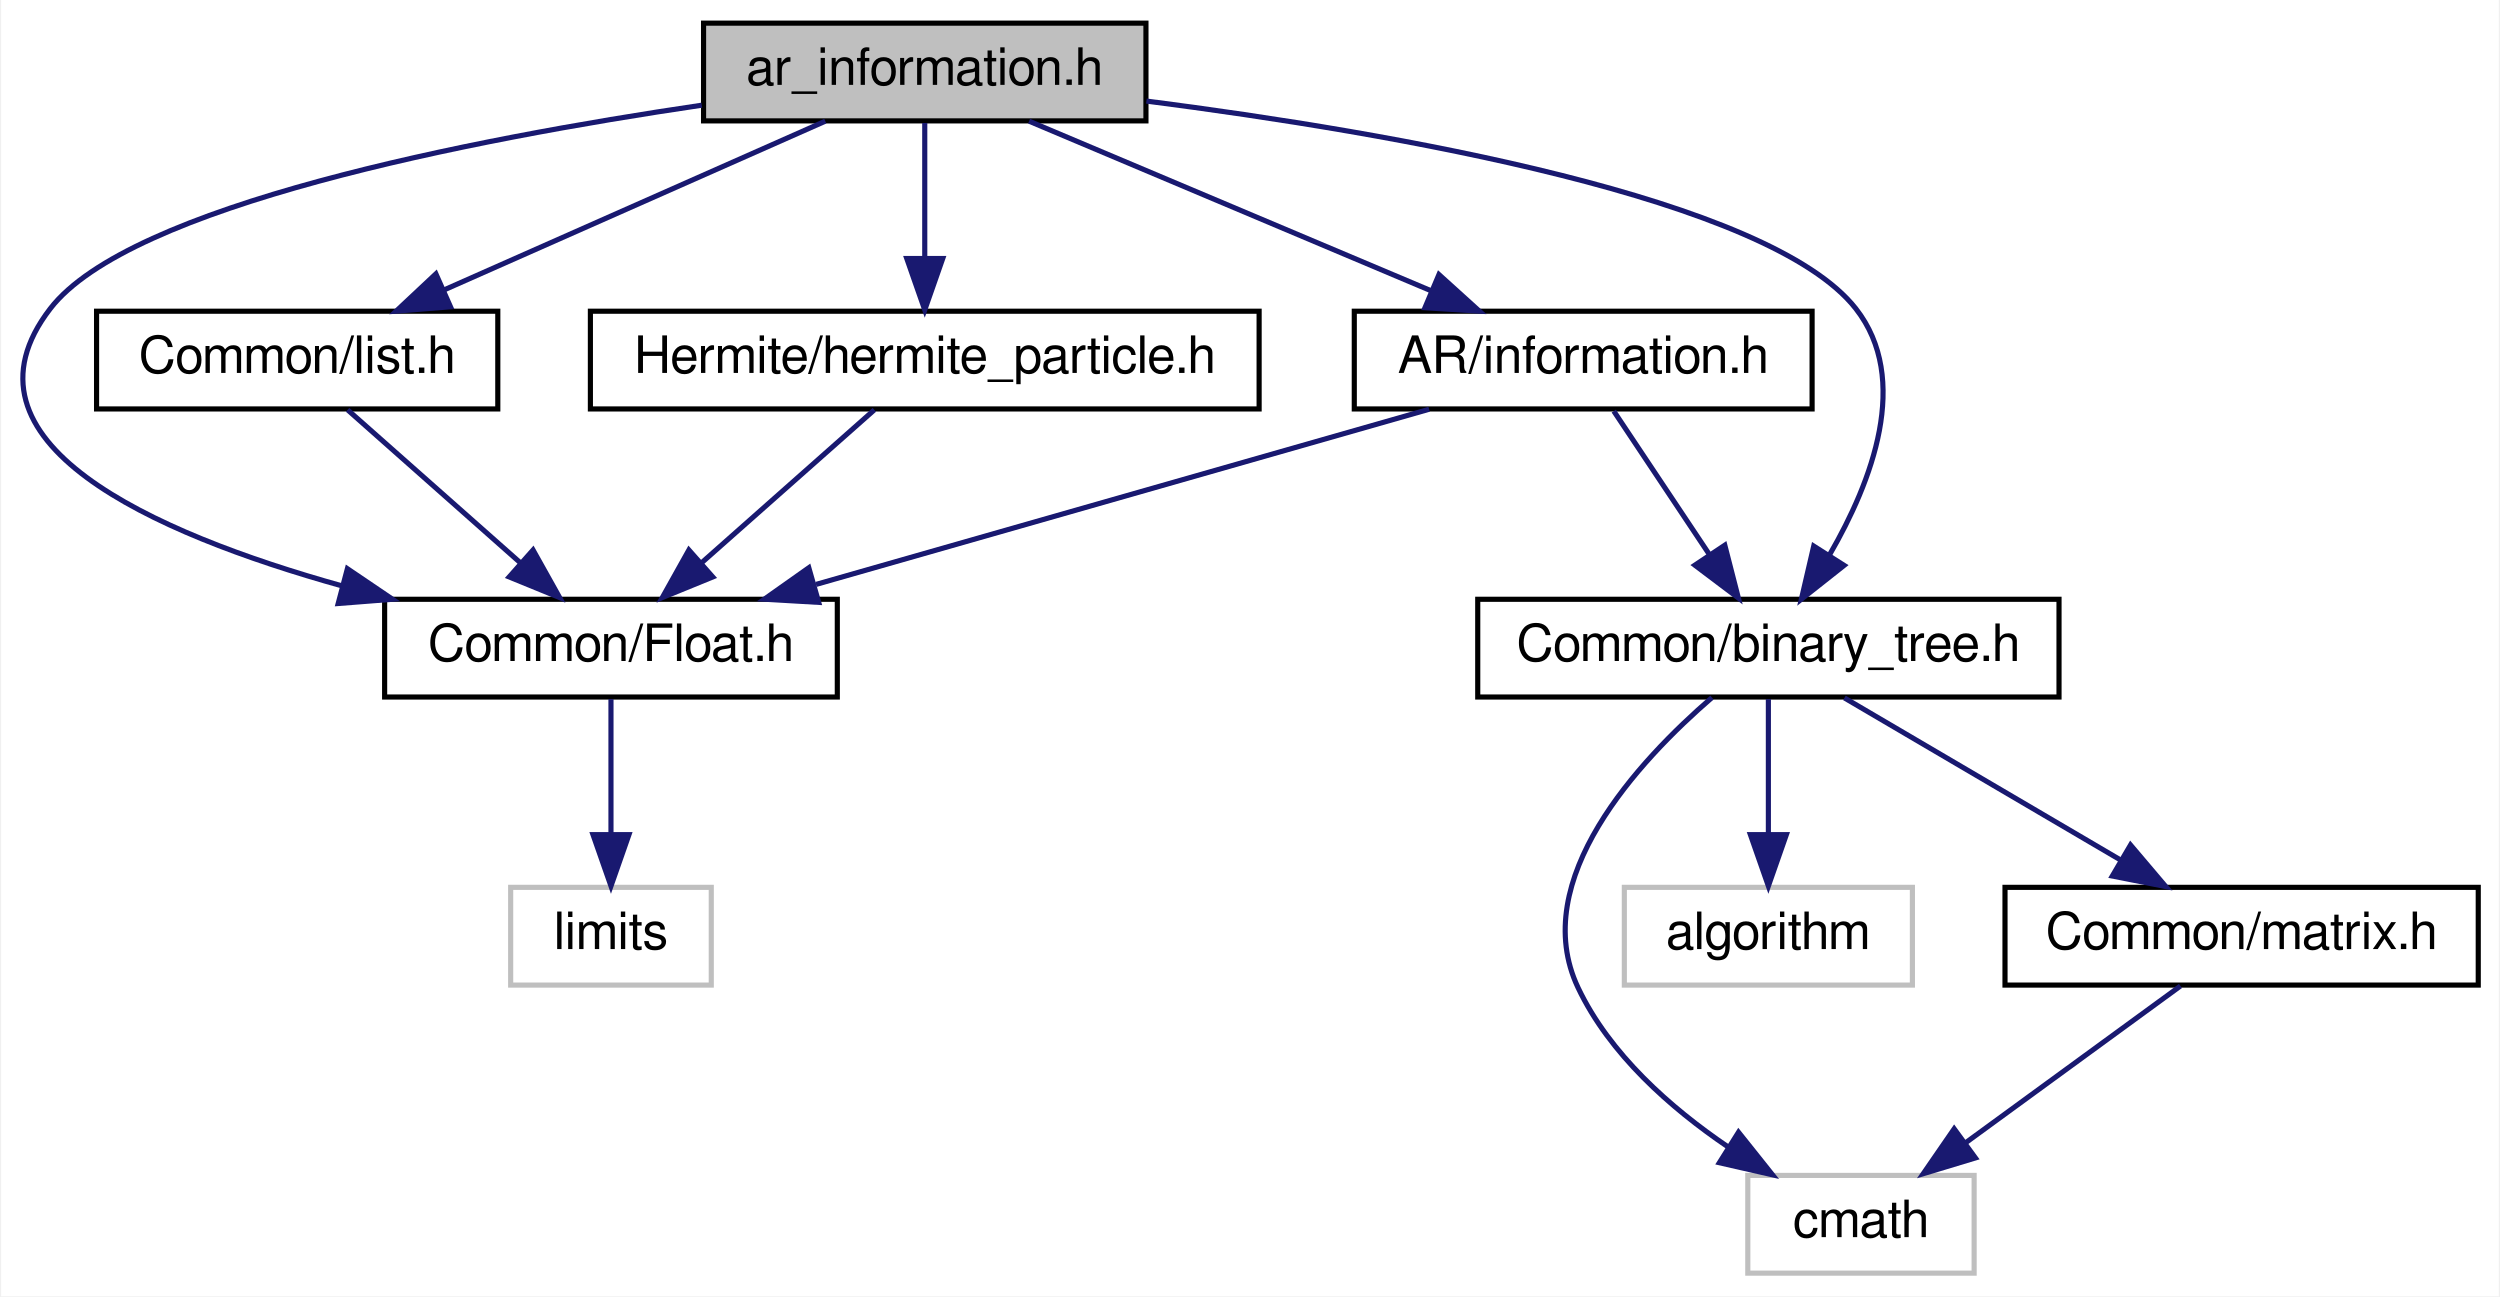
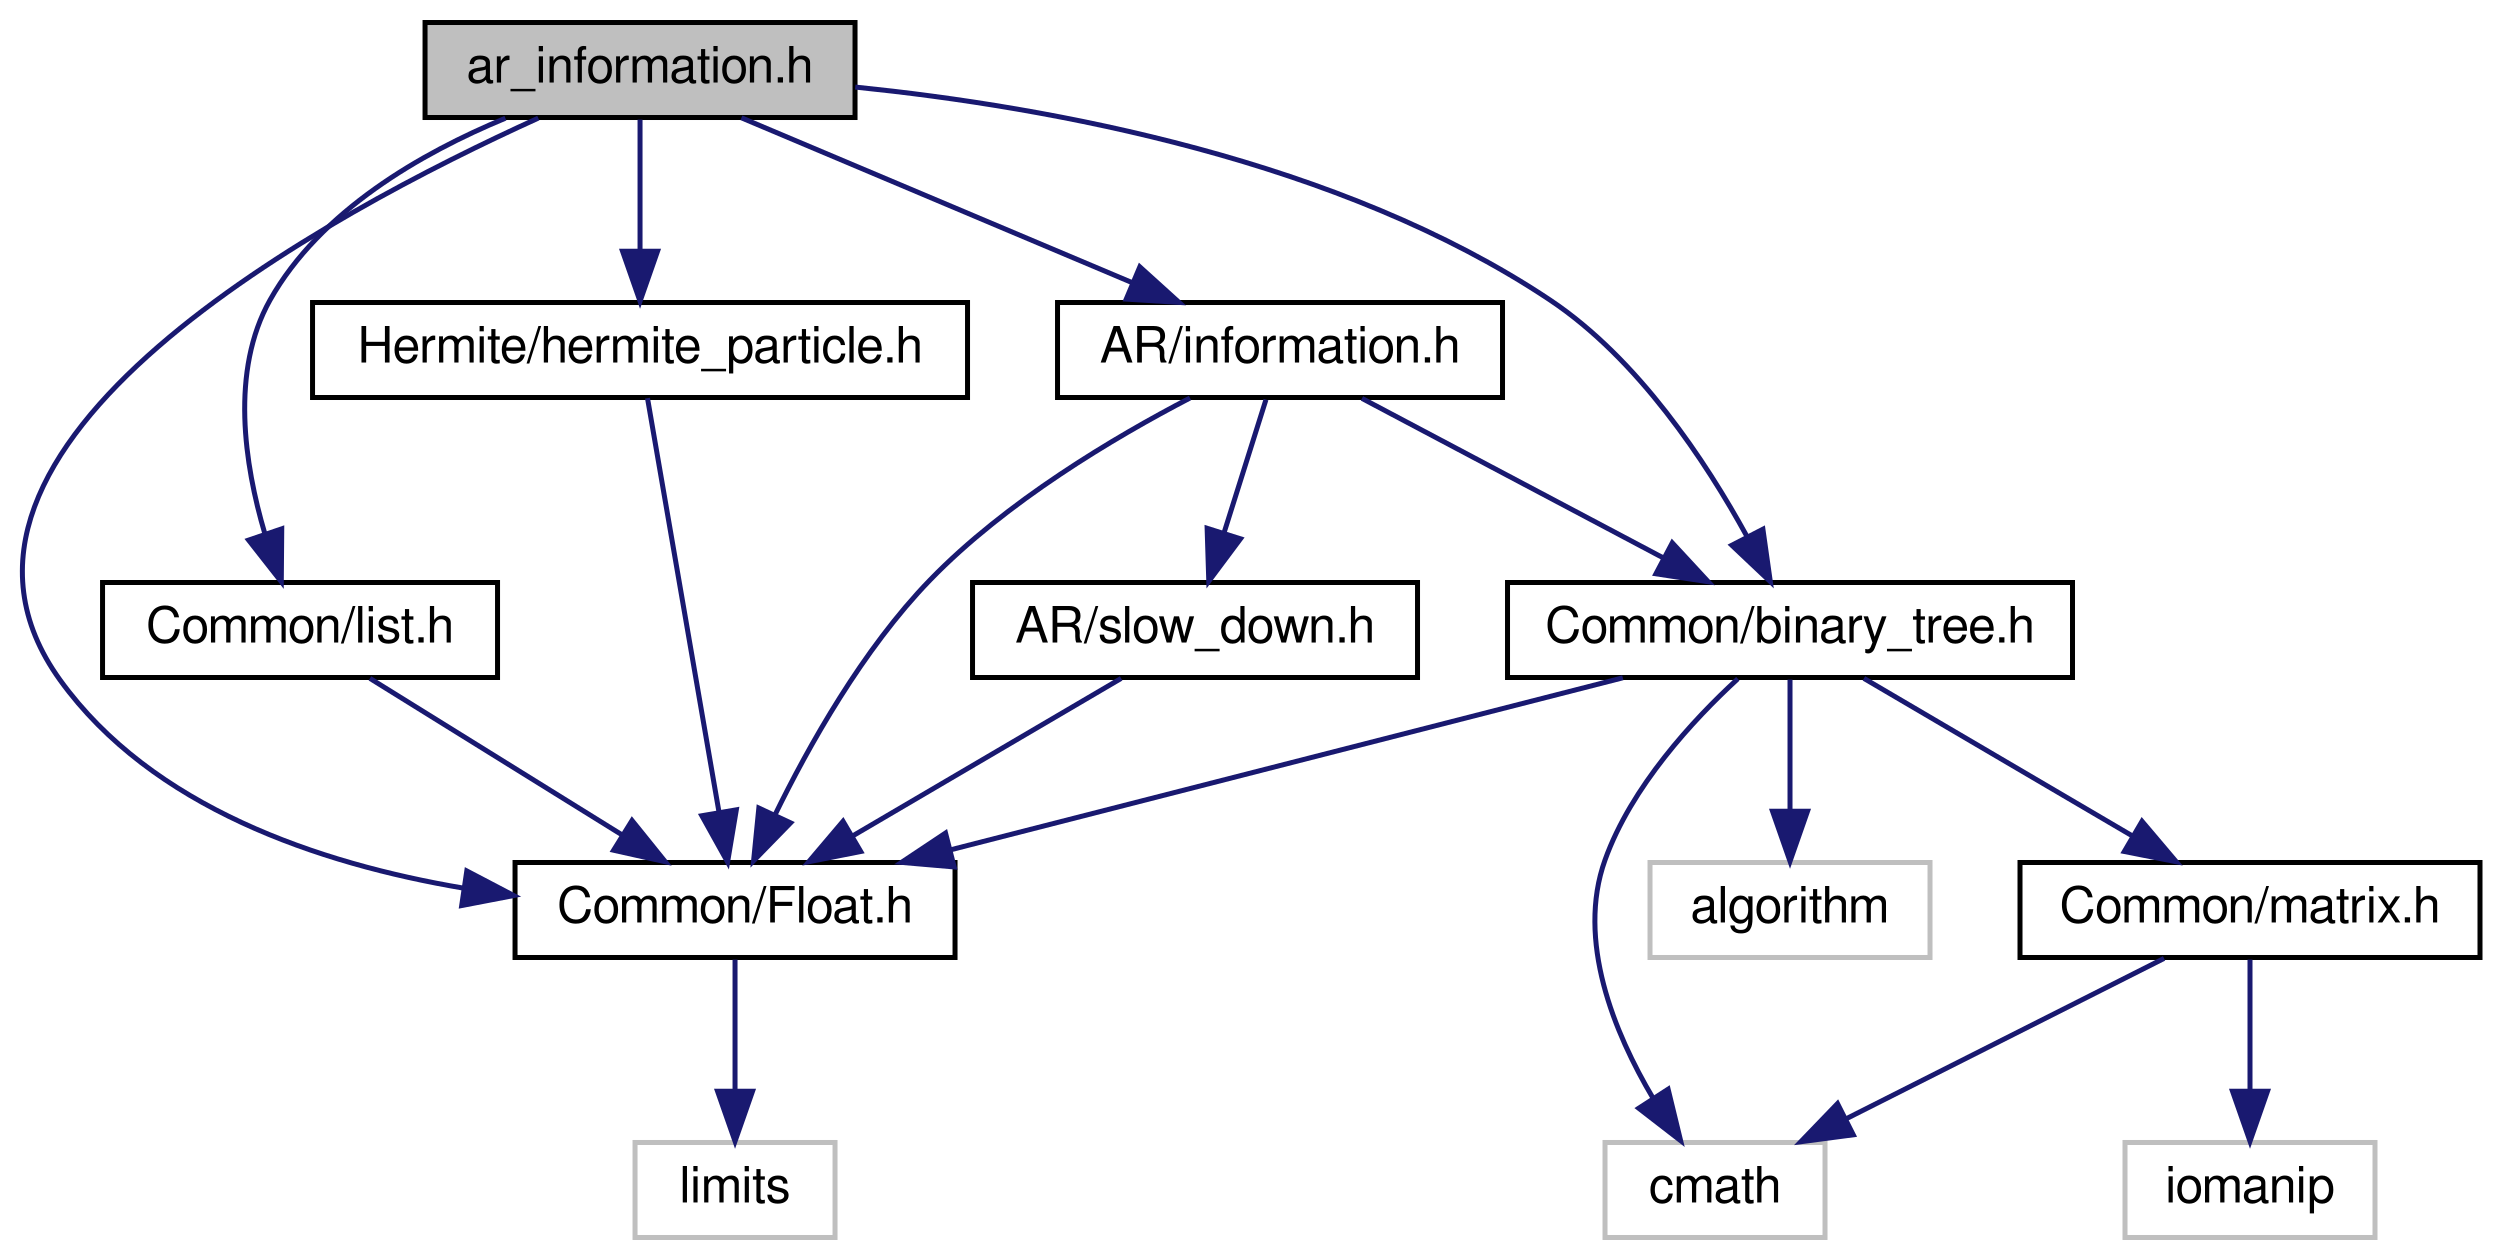
- <svg xmlns="http://www.w3.org/2000/svg" xmlns:xlink="http://www.w3.org/1999/xlink" width="486pt" height="252pt" viewBox="0.00 0.00 485.55 252.00">
+ <svg xmlns="http://www.w3.org/2000/svg" xmlns:xlink="http://www.w3.org/1999/xlink" width="500pt" height="252pt" viewBox="0.00 0.00 500.01 252.00">
  <g id="graph0" class="graph" transform="scale(1 1) rotate(0) translate(4 248)">
-     <polygon fill="white" stroke="none" points="-4,4 -4,-248 481.547,-248 481.547,4 -4,4" />
+     <polygon fill="white" stroke="transparent" points="-4,4 -4,-248 496.01,-248 496.01,4 -4,4" />
    <g id="node1" class="node">
-       <polygon fill="#bfbfbf" stroke="black" points="132.547,-224.5 132.547,-243.5 218.547,-243.5 218.547,-224.5 132.547,-224.5" />
-       <text text-anchor="middle" x="175.547" y="-231.5" font-family="FreeSans" font-size="10.00">ar_information.h</text>
+       <g id="a_node1">
+         <a xlink:title=" ">
+           <polygon fill="#bfbfbf" stroke="black" points="81.01,-224.5 81.01,-243.5 167.01,-243.5 167.01,-224.5 81.01,-224.5" />
+           <text text-anchor="middle" x="124.01" y="-231.5" font-family="FreeSans" font-size="10.00">ar_information.h</text>
+         </a>
+       </g>
    </g>
    <g id="node2" class="node">
      <g id="a_node2">
-         <a xlink:href="Float_8h.html" target="_top" xlink:title="Common/Float.h">
-           <polygon fill="white" stroke="black" points="70.547,-112.5 70.547,-131.5 158.547,-131.5 158.547,-112.5 70.547,-112.5" />
-           <text text-anchor="middle" x="114.547" y="-119.5" font-family="FreeSans" font-size="10.00">Common/Float.h</text>
+         <a xlink:href="Float_8h.html" target="_top" xlink:title=" ">
+           <polygon fill="white" stroke="black" points="99.01,-56.5 99.01,-75.5 187.01,-75.5 187.01,-56.5 99.01,-56.5" />
+           <text text-anchor="middle" x="143.01" y="-63.5" font-family="FreeSans" font-size="10.00">Common/Float.h</text>
        </a>
      </g>
    </g>
    <g id="edge1" class="edge">
-       <path fill="none" stroke="midnightblue" d="M132.2,-227.55C87.091,-220.884 20.91,-207.959 5.547,-188 -14.377,-162.116 25.33,-144.412 62.285,-134.095" />
-       <polygon fill="midnightblue" stroke="midnightblue" points="63.308,-137.445 72.081,-131.506 61.519,-130.678 63.308,-137.445" />
+       <path fill="none" stroke="midnightblue" d="M103.66,-224.38C62.13,-205.56 -25.68,-158.74 8.01,-112 26.36,-86.54 59.73,-75.27 88.71,-70.37" />
+       <polygon fill="midnightblue" stroke="midnightblue" points="89.36,-73.81 98.74,-68.89 88.34,-66.89 89.36,-73.81" />
    </g>
    <g id="node4" class="node">
      <g id="a_node4">
-         <a xlink:href="list_8h.html" target="_top" xlink:title="Common/list.h">
-           <polygon fill="white" stroke="black" points="14.547,-168.5 14.547,-187.5 92.547,-187.5 92.547,-168.5 14.547,-168.5" />
-           <text text-anchor="middle" x="53.547" y="-175.5" font-family="FreeSans" font-size="10.00">Common/list.h</text>
+         <a xlink:href="list_8h.html" target="_top" xlink:title=" ">
+           <polygon fill="white" stroke="black" points="16.51,-112.5 16.51,-131.5 95.51,-131.5 95.51,-112.5 16.51,-112.5" />
+           <text text-anchor="middle" x="56.01" y="-119.5" font-family="FreeSans" font-size="10.00">Common/list.h</text>
        </a>
      </g>
    </g>
    <g id="edge3" class="edge">
-       <path fill="none" stroke="midnightblue" d="M156.216,-224.444C136.227,-215.596 104.804,-201.687 81.983,-191.586" />
-       <polygon fill="midnightblue" stroke="midnightblue" points="83.349,-188.363 72.788,-187.516 80.515,-194.764 83.349,-188.363" />
+       <path fill="none" stroke="midnightblue" d="M97.08,-224.36C80.29,-217.41 60.03,-205.82 50.01,-188 42.03,-173.81 44.89,-155.09 48.94,-141.38" />
+       <polygon fill="midnightblue" stroke="midnightblue" points="52.35,-142.24 52.26,-131.65 45.72,-139.98 52.35,-142.24" />
    </g>
    <g id="node5" class="node">
      <g id="a_node5">
-         <a xlink:href="binary__tree_8h.html" target="_top" xlink:title="Common/binary_tree.h">
-           <polygon fill="white" stroke="black" points="283.047,-112.5 283.047,-131.5 396.047,-131.5 396.047,-112.5 283.047,-112.5" />
-           <text text-anchor="middle" x="339.547" y="-119.5" font-family="FreeSans" font-size="10.00">Common/binary_tree.h</text>
+         <a xlink:href="binary__tree_8h.html" target="_top" xlink:title=" ">
+           <polygon fill="white" stroke="black" points="297.51,-112.5 297.51,-131.5 410.51,-131.5 410.51,-112.5 297.51,-112.5" />
+           <text text-anchor="middle" x="354.01" y="-119.5" font-family="FreeSans" font-size="10.00">Common/binary_tree.h</text>
        </a>
      </g>
    </g>
    <g id="edge5" class="edge">
-       <path fill="none" stroke="midnightblue" d="M218.639,-228.355C266.646,-222.187 339.744,-209.492 356.547,-188 367.288,-174.262 359.686,-154.402 351.502,-140.256" />
-       <polygon fill="midnightblue" stroke="midnightblue" points="354.273,-138.09 345.962,-131.52 348.362,-141.84 354.273,-138.09" />
-     </g>
-     <g id="node9" class="node">
-       <g id="a_node9">
-         <a xlink:href="hermite__particle_8h.html" target="_top" xlink:title="Hermite/hermite_particle.h">
-           <polygon fill="white" stroke="black" points="110.547,-168.5 110.547,-187.5 240.547,-187.5 240.547,-168.5 110.547,-168.5" />
-           <text text-anchor="middle" x="175.547" y="-175.5" font-family="FreeSans" font-size="10.00">Hermite/hermite_particle.h</text>
-         </a>
-       </g>
-     </g>
-     <g id="edge10" class="edge">
-       <path fill="none" stroke="midnightblue" d="M175.547,-224.083C175.547,-217.006 175.547,-206.861 175.547,-197.986" />
-       <polygon fill="midnightblue" stroke="midnightblue" points="179.047,-197.751 175.547,-187.751 172.047,-197.751 179.047,-197.751" />
+       <path fill="none" stroke="midnightblue" d="M167.05,-230.59C206.18,-226.6 264.05,-216.01 306.01,-188 323.64,-176.23 337.18,-155.7 345.32,-140.86" />
+       <polygon fill="midnightblue" stroke="midnightblue" points="348.59,-142.16 350.07,-131.67 342.37,-138.95 348.59,-142.16" />
    </g>
    <g id="node10" class="node">
      <g id="a_node10">
-         <a xlink:href="information_8h.html" target="_top" xlink:title="AR/information.h">
-           <polygon fill="white" stroke="black" points="259.047,-168.5 259.047,-187.5 348.047,-187.5 348.047,-168.5 259.047,-168.5" />
-           <text text-anchor="middle" x="303.547" y="-175.5" font-family="FreeSans" font-size="10.00">AR/information.h</text>
+         <a xlink:href="hermite__particle_8h.html" target="_top" xlink:title=" ">
+           <polygon fill="white" stroke="black" points="58.51,-168.5 58.51,-187.5 189.51,-187.5 189.51,-168.5 58.51,-168.5" />
+           <text text-anchor="middle" x="124.01" y="-175.5" font-family="FreeSans" font-size="10.00">Hermite/hermite_particle.h</text>
        </a>
      </g>
    </g>
    <g id="edge12" class="edge">
-       <path fill="none" stroke="midnightblue" d="M195.829,-224.444C216.894,-215.557 250.064,-201.563 274.032,-191.451" />
-       <polygon fill="midnightblue" stroke="midnightblue" points="275.507,-194.628 283.36,-187.516 272.786,-188.179 275.507,-194.628" />
+       <path fill="none" stroke="midnightblue" d="M124.01,-224.08C124.01,-217.01 124.01,-206.86 124.01,-197.99" />
+       <polygon fill="midnightblue" stroke="midnightblue" points="127.51,-197.75 124.01,-187.75 120.51,-197.75 127.51,-197.75" />
+     </g>
+     <g id="node11" class="node">
+       <g id="a_node11">
+         <a xlink:href="information_8h.html" target="_top" xlink:title=" ">
+           <polygon fill="white" stroke="black" points="207.51,-168.5 207.51,-187.5 296.51,-187.5 296.51,-168.5 207.51,-168.5" />
+           <text text-anchor="middle" x="252.01" y="-175.5" font-family="FreeSans" font-size="10.00">AR/information.h</text>
+         </a>
+       </g>
+     </g>
+     <g id="edge14" class="edge">
+       <path fill="none" stroke="midnightblue" d="M144.29,-224.44C165.36,-215.56 198.53,-201.56 222.49,-191.45" />
+       <polygon fill="midnightblue" stroke="midnightblue" points="223.97,-194.63 231.82,-187.52 221.25,-188.18 223.97,-194.63" />
    </g>
    <g id="node3" class="node">
-       <polygon fill="white" stroke="#bfbfbf" points="95.047,-56.5 95.047,-75.5 134.047,-75.5 134.047,-56.5 95.047,-56.5" />
-       <text text-anchor="middle" x="114.547" y="-63.5" font-family="FreeSans" font-size="10.00">limits</text>
+       <g id="a_node3">
+         <a xlink:title=" ">
+           <polygon fill="white" stroke="#bfbfbf" points="123.01,-0.5 123.01,-19.5 163.01,-19.5 163.01,-0.5 123.01,-0.5" />
+           <text text-anchor="middle" x="143.01" y="-7.5" font-family="FreeSans" font-size="10.00">limits</text>
+         </a>
+       </g>
    </g>
    <g id="edge2" class="edge">
-       <path fill="none" stroke="midnightblue" d="M114.547,-112.083C114.547,-105.006 114.547,-94.861 114.547,-85.987" />
-       <polygon fill="midnightblue" stroke="midnightblue" points="118.047,-85.751 114.547,-75.751 111.047,-85.751 118.047,-85.751" />
+       <path fill="none" stroke="midnightblue" d="M143.01,-56.08C143.01,-49.01 143.01,-38.86 143.01,-29.99" />
+       <polygon fill="midnightblue" stroke="midnightblue" points="146.51,-29.75 143.01,-19.75 139.51,-29.75 146.51,-29.75" />
    </g>
    <g id="edge4" class="edge">
-       <path fill="none" stroke="midnightblue" d="M63.348,-168.324C72.365,-160.341 85.953,-148.313 96.865,-138.653" />
-       <polygon fill="midnightblue" stroke="midnightblue" points="99.4,-141.083 104.568,-131.834 94.76,-135.842 99.4,-141.083" />
+       <path fill="none" stroke="midnightblue" d="M69.99,-112.32C83.56,-103.9 104.39,-90.97 120.33,-81.07" />
+       <polygon fill="midnightblue" stroke="midnightblue" points="122.41,-83.9 129.06,-75.65 118.72,-77.95 122.41,-83.9" />
+     </g>
+     <g id="edge8" class="edge">
+       <path fill="none" stroke="midnightblue" d="M320.57,-112.44C284.15,-103.12 225.78,-88.18 185.98,-78" />
+       <polygon fill="midnightblue" stroke="midnightblue" points="186.84,-74.61 176.29,-75.52 185.11,-81.39 186.84,-74.61" />
    </g>
    <g id="node6" class="node">
-       <polygon fill="white" stroke="#bfbfbf" points="335.547,-0.5 335.547,-19.5 379.547,-19.5 379.547,-0.5 335.547,-0.5" />
-       <text text-anchor="middle" x="357.547" y="-7.5" font-family="FreeSans" font-size="10.00">cmath</text>
+       <g id="a_node6">
+         <a xlink:title=" ">
+           <polygon fill="white" stroke="#bfbfbf" points="317.01,-0.5 317.01,-19.5 361.01,-19.5 361.01,-0.5 317.01,-0.5" />
+           <text text-anchor="middle" x="339.01" y="-7.5" font-family="FreeSans" font-size="10.00">cmath</text>
+         </a>
+       </g>
    </g>
    <g id="edge6" class="edge">
-       <path fill="none" stroke="midnightblue" d="M328.579,-112.391C314.404,-100.153 292.649,-76.887 302.547,-56 308.675,-43.068 320.541,-32.617 331.687,-25.053" />
-       <polygon fill="midnightblue" stroke="midnightblue" points="333.742,-27.896 340.349,-19.614 330.019,-21.968 333.742,-27.896" />
+       <path fill="none" stroke="midnightblue" d="M343.57,-112.24C334.58,-103.97 322.26,-90.66 317.01,-76 311.25,-59.94 318.82,-41.5 326.61,-28.37" />
+       <polygon fill="midnightblue" stroke="midnightblue" points="329.63,-30.16 332.13,-19.87 323.75,-26.35 329.63,-30.16" />
    </g>
    <g id="node7" class="node">
-       <polygon fill="white" stroke="#bfbfbf" points="311.547,-56.5 311.547,-75.5 367.547,-75.5 367.547,-56.5 311.547,-56.5" />
-       <text text-anchor="middle" x="339.547" y="-63.5" font-family="FreeSans" font-size="10.00">algorithm</text>
+       <g id="a_node7">
+         <a xlink:title=" ">
+           <polygon fill="white" stroke="#bfbfbf" points="326.01,-56.5 326.01,-75.5 382.01,-75.5 382.01,-56.5 326.01,-56.5" />
+           <text text-anchor="middle" x="354.01" y="-63.5" font-family="FreeSans" font-size="10.00">algorithm</text>
+         </a>
+       </g>
    </g>
    <g id="edge7" class="edge">
-       <path fill="none" stroke="midnightblue" d="M339.547,-112.083C339.547,-105.006 339.547,-94.861 339.547,-85.987" />
-       <polygon fill="midnightblue" stroke="midnightblue" points="343.047,-85.751 339.547,-75.751 336.047,-85.751 343.047,-85.751" />
+       <path fill="none" stroke="midnightblue" d="M354.01,-112.08C354.01,-105.01 354.01,-94.86 354.01,-85.99" />
+       <polygon fill="midnightblue" stroke="midnightblue" points="357.51,-85.75 354.01,-75.75 350.51,-85.75 357.51,-85.75" />
    </g>
    <g id="node8" class="node">
      <g id="a_node8">
-         <a xlink:href="matrix_8h.html" target="_top" xlink:title="Common/matrix.h">
-           <polygon fill="white" stroke="black" points="385.547,-56.5 385.547,-75.5 477.547,-75.5 477.547,-56.5 385.547,-56.5" />
-           <text text-anchor="middle" x="431.547" y="-63.5" font-family="FreeSans" font-size="10.00">Common/matrix.h</text>
+         <a xlink:href="matrix_8h.html" target="_top" xlink:title=" ">
+           <polygon fill="white" stroke="black" points="400.01,-56.5 400.01,-75.5 492.01,-75.5 492.01,-56.5 400.01,-56.5" />
+           <text text-anchor="middle" x="446.01" y="-63.5" font-family="FreeSans" font-size="10.00">Common/matrix.h</text>
        </a>
      </g>
    </g>
-     <g id="edge8" class="edge">
-       <path fill="none" stroke="midnightblue" d="M354.328,-112.324C368.814,-103.822 391.12,-90.729 408.04,-80.797" />
-       <polygon fill="midnightblue" stroke="midnightblue" points="409.95,-83.735 416.802,-75.654 406.406,-77.698 409.95,-83.735" />
+     <g id="edge9" class="edge">
+       <path fill="none" stroke="midnightblue" d="M368.79,-112.32C383.28,-103.82 405.58,-90.73 422.5,-80.8" />
+       <polygon fill="midnightblue" stroke="midnightblue" points="424.41,-83.74 431.26,-75.65 420.87,-77.7 424.41,-83.74" />
    </g>
-     <g id="edge9" class="edge">
-       <path fill="none" stroke="midnightblue" d="M419.658,-56.324C408.397,-48.107 391.26,-35.602 377.838,-25.807" />
-       <polygon fill="midnightblue" stroke="midnightblue" points="379.794,-22.901 369.653,-19.834 375.667,-28.556 379.794,-22.901" />
+     <g id="edge10" class="edge">
+       <path fill="none" stroke="midnightblue" d="M428.82,-56.32C411.66,-47.66 385.06,-34.24 365.26,-24.25" />
+       <polygon fill="midnightblue" stroke="midnightblue" points="366.66,-21.04 356.16,-19.65 363.51,-27.28 366.66,-21.04" />
+     </g>
+     <g id="node9" class="node">
+       <g id="a_node9">
+         <a xlink:title=" ">
+           <polygon fill="white" stroke="#bfbfbf" points="421.01,-0.5 421.01,-19.5 471.01,-19.5 471.01,-0.5 421.01,-0.5" />
+           <text text-anchor="middle" x="446.01" y="-7.5" font-family="FreeSans" font-size="10.00">iomanip</text>
+         </a>
+       </g>
    </g>
    <g id="edge11" class="edge">
-       <path fill="none" stroke="midnightblue" d="M165.746,-168.324C156.729,-160.341 143.141,-148.313 132.229,-138.653" />
-       <polygon fill="midnightblue" stroke="midnightblue" points="134.334,-135.842 124.526,-131.834 129.694,-141.083 134.334,-135.842" />
+       <path fill="none" stroke="midnightblue" d="M446.01,-56.08C446.01,-49.01 446.01,-38.86 446.01,-29.99" />
+       <polygon fill="midnightblue" stroke="midnightblue" points="449.51,-29.75 446.01,-19.75 442.51,-29.75 449.51,-29.75" />
    </g>
    <g id="edge13" class="edge">
-       <path fill="none" stroke="midnightblue" d="M273.599,-168.444C241.389,-159.241 190.013,-144.562 154.405,-134.388" />
-       <polygon fill="midnightblue" stroke="midnightblue" points="154.931,-130.898 144.354,-131.516 153.008,-137.629 154.931,-130.898" />
+       <path fill="none" stroke="midnightblue" d="M125.5,-168.37C128.57,-150.62 135.64,-109.67 139.8,-85.6" />
+       <polygon fill="midnightblue" stroke="midnightblue" points="143.27,-86.04 141.52,-75.59 136.37,-84.85 143.27,-86.04" />
    </g>
-     <g id="edge14" class="edge">
-       <path fill="none" stroke="midnightblue" d="M309.492,-168.083C314.524,-160.534 321.884,-149.495 328.06,-140.23" />
-       <polygon fill="midnightblue" stroke="midnightblue" points="331.078,-142.013 333.713,-131.751 325.254,-138.13 331.078,-142.013" />
+     <g id="edge15" class="edge">
+       <path fill="none" stroke="midnightblue" d="M234,-168.4C218.82,-160.5 197.19,-147.66 182.01,-132 168.59,-118.16 157.76,-98.88 150.95,-84.92" />
+       <polygon fill="midnightblue" stroke="midnightblue" points="154.12,-83.43 146.72,-75.84 147.77,-86.39 154.12,-83.43" />
+     </g>
+     <g id="edge16" class="edge">
+       <path fill="none" stroke="midnightblue" d="M268.4,-168.32C284.68,-159.7 309.88,-146.36 328.72,-136.39" />
+       <polygon fill="midnightblue" stroke="midnightblue" points="330.46,-139.43 337.66,-131.65 327.19,-133.24 330.46,-139.43" />
+     </g>
+     <g id="node12" class="node">
+       <g id="a_node12">
+         <a xlink:href="slow__down_8h.html" target="_top" xlink:title=" ">
+           <polygon fill="white" stroke="black" points="190.51,-112.5 190.51,-131.5 279.51,-131.5 279.51,-112.5 190.51,-112.5" />
+           <text text-anchor="middle" x="235.01" y="-119.5" font-family="FreeSans" font-size="10.00">AR/slow_down.h</text>
+         </a>
+       </g>
+     </g>
+     <g id="edge17" class="edge">
+       <path fill="none" stroke="midnightblue" d="M249.2,-168.08C246.92,-160.85 243.64,-150.41 240.8,-141.4" />
+       <polygon fill="midnightblue" stroke="midnightblue" points="244.1,-140.24 237.76,-131.75 237.43,-142.34 244.1,-140.24" />
+     </g>
+     <g id="edge18" class="edge">
+       <path fill="none" stroke="midnightblue" d="M220.23,-112.32C205.74,-103.82 183.44,-90.73 166.51,-80.8" />
+       <polygon fill="midnightblue" stroke="midnightblue" points="168.15,-77.7 157.75,-75.65 164.61,-83.74 168.15,-77.7" />
    </g>
  </g>
</svg>
